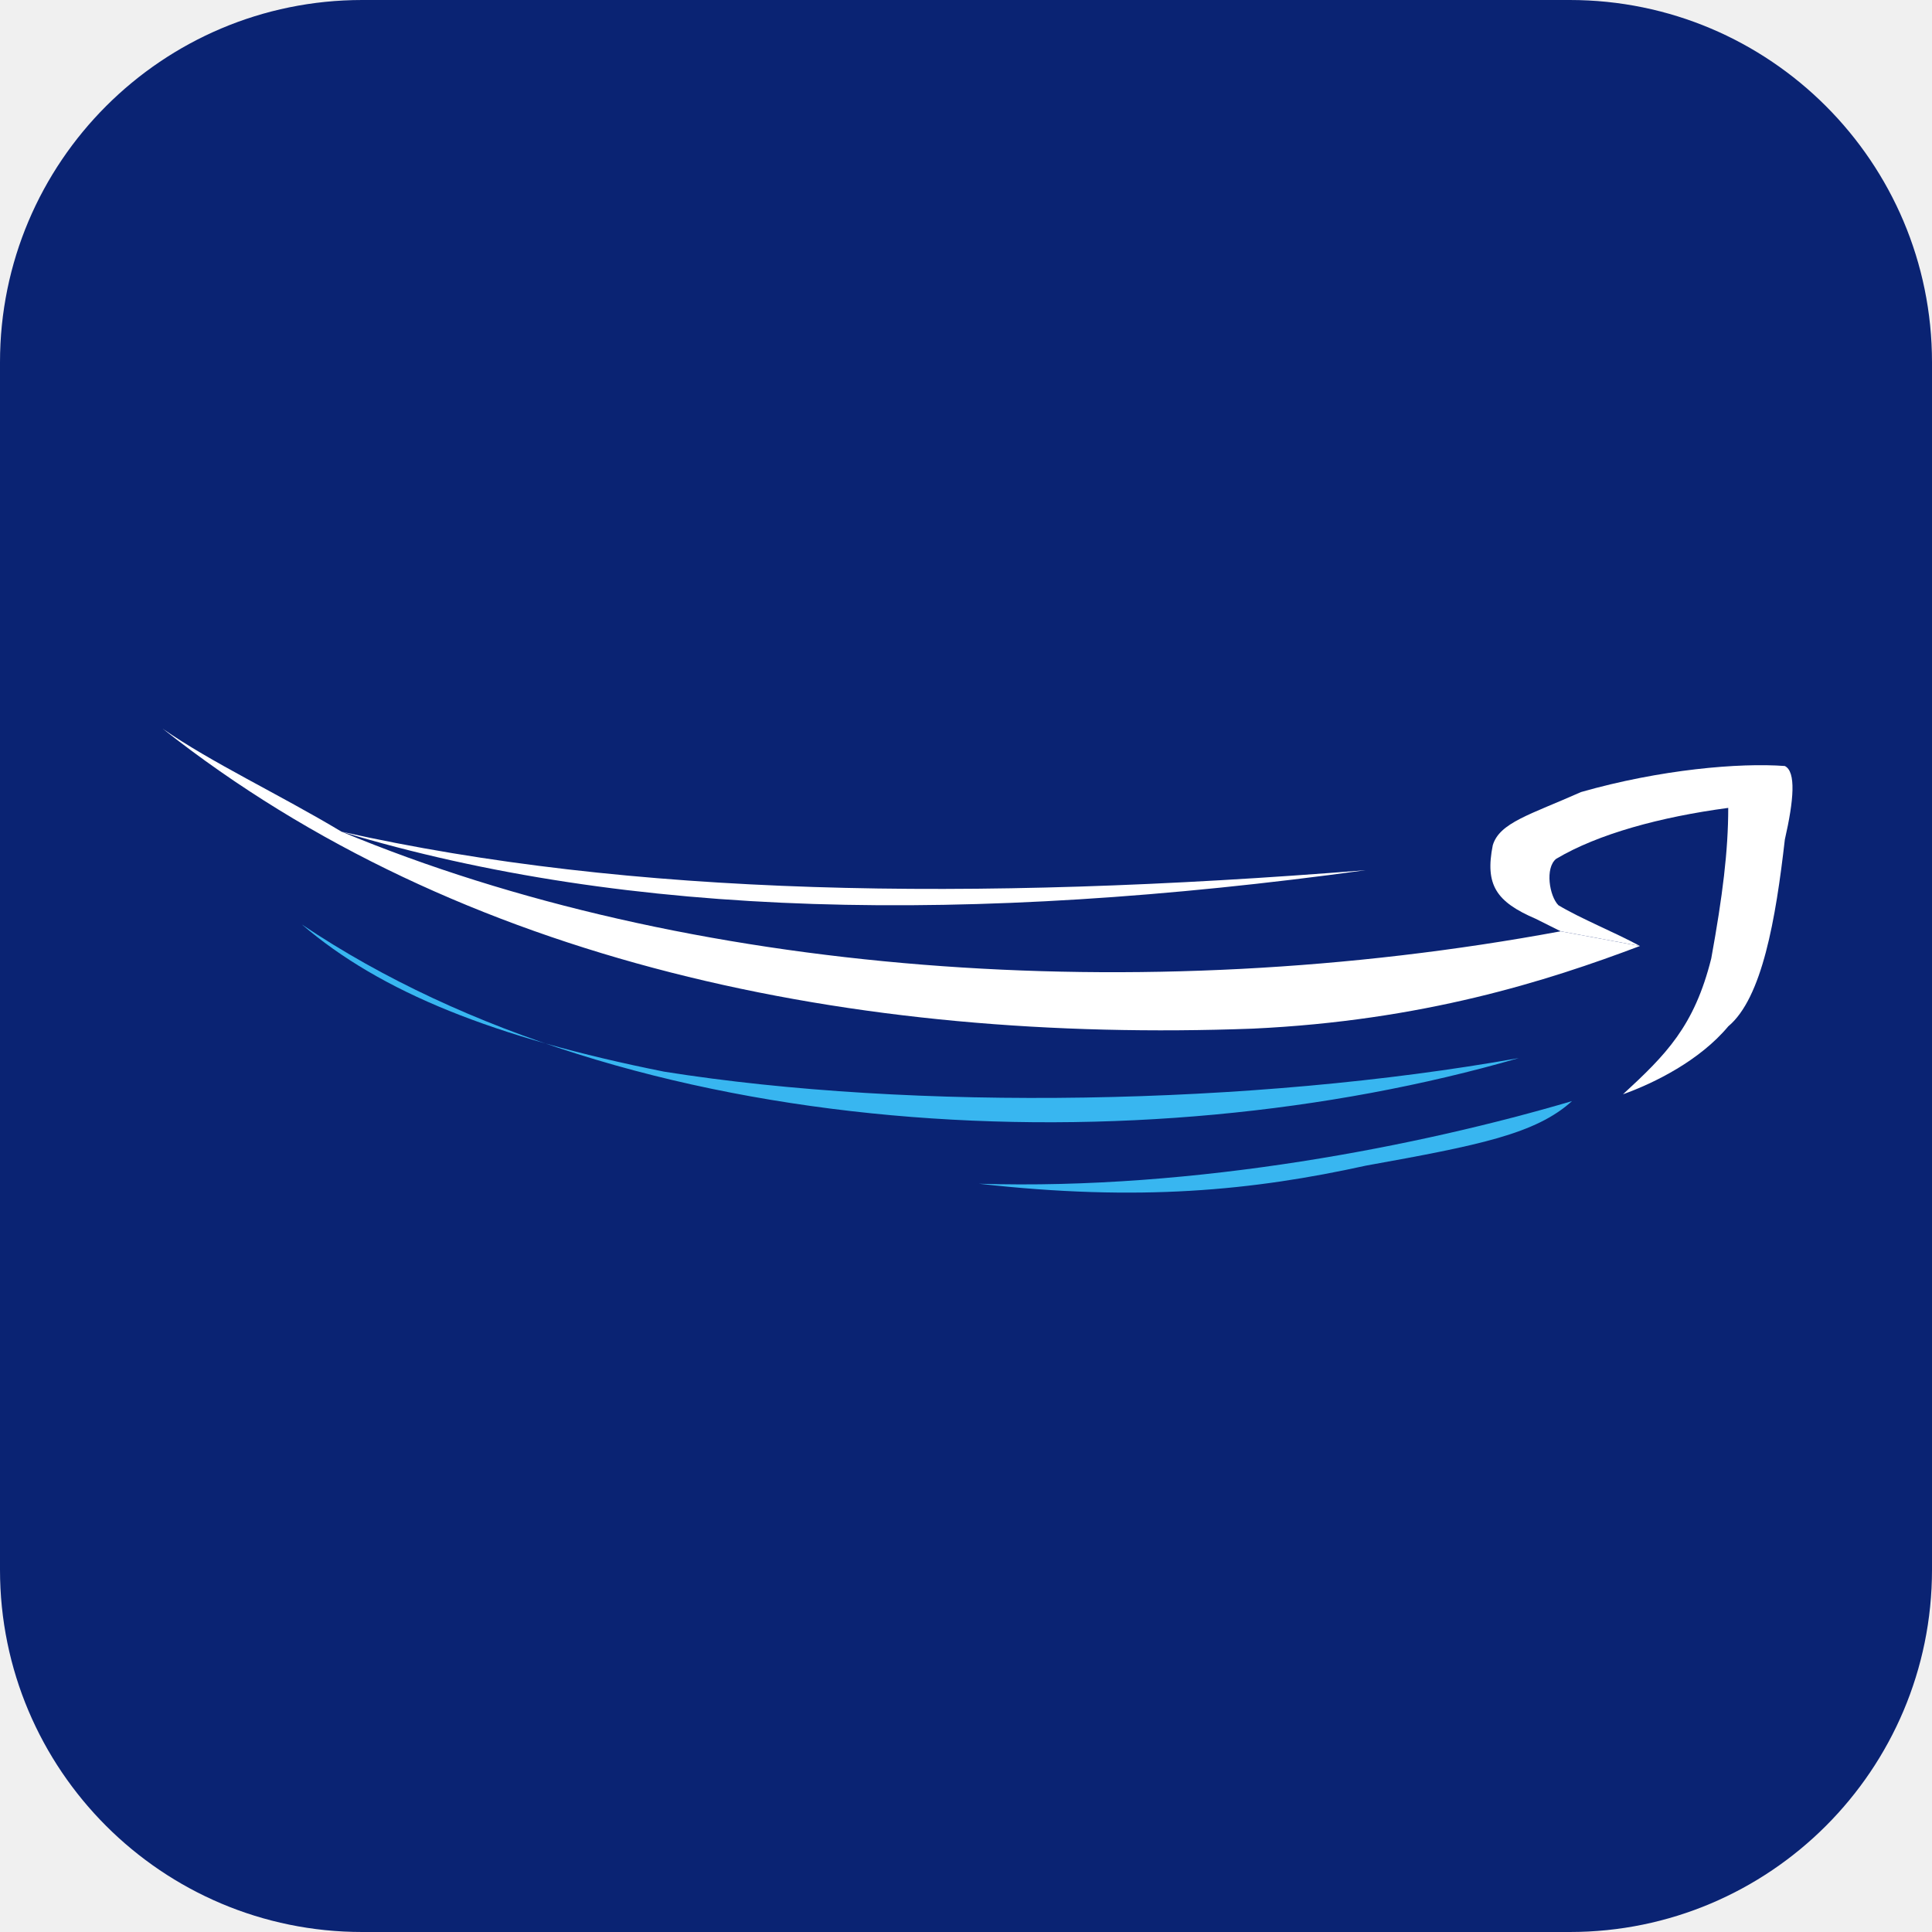
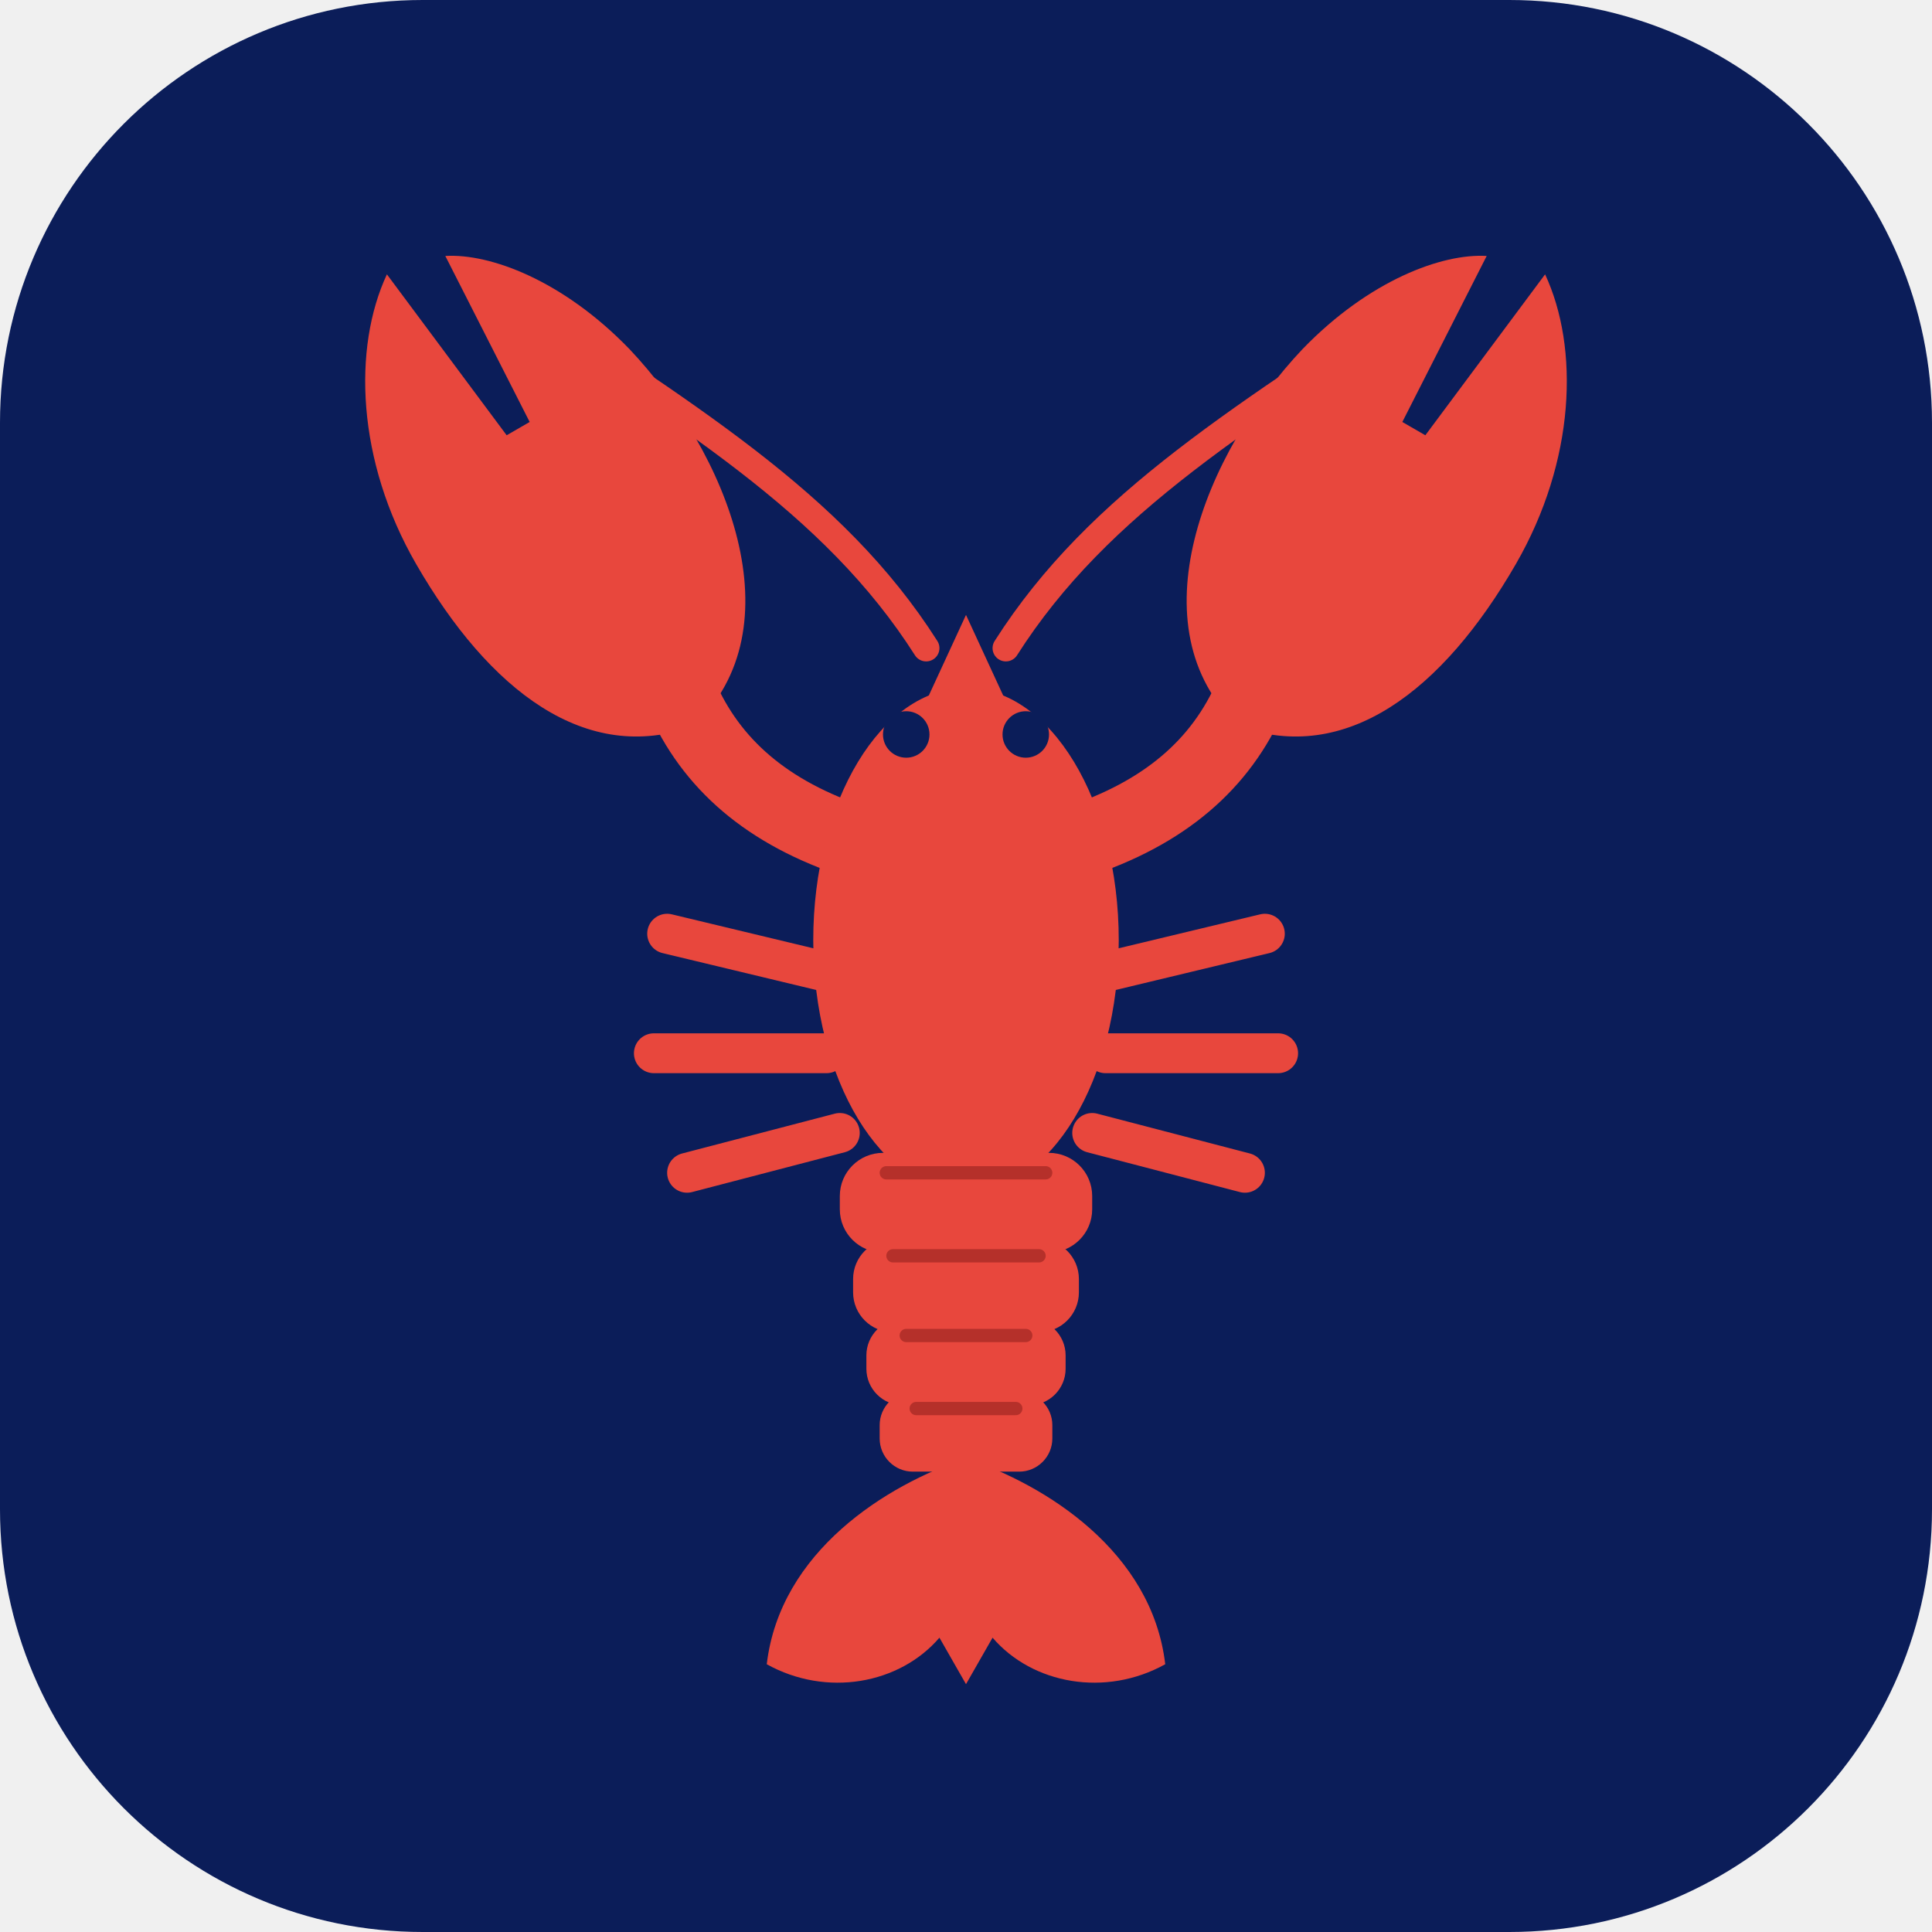
<svg xmlns="http://www.w3.org/2000/svg" viewBox="0 0 512 512">
-   <rect width="512" height="512" rx="96" fill="#0a2373" />
-   <g transform="translate(41 191) scale(0.30) translate(-30 -225)">
-     <path d="M37 232C300 440 650 510 1000 497C1150 490 1260 455 1342 424L1272 411C900 480 500 450 195 323C140 290 80 262 37 232ZM195 323C450 380 750 385 1100 357C750 405 450 400 195 323Z" fill="#ffffff" />
-     <path d="M1272 411L1250 400C1215 385 1205 370 1212 335C1218 315 1245 308 1290 288C1360 268 1430 262 1470 265C1480 270 1478 295 1470 330C1462 400 1450 470 1420 495C1395 525 1355 545 1327 555C1365 520 1390 495 1405 435C1415 380 1420 340 1420 302C1360 310 1305 325 1268 347C1258 355 1262 380 1270 388C1290 400 1320 412 1342 424Z" fill="#ffffff" />
-     <path d="M160 405C450 600 900 620 1235 523C1000 565 700 570 480 535C330 505 230 465 160 405Z" fill="#38b6f0" />
-     <path d="M758 634C950 640 1150 600 1282 561C1250 590 1200 600 1100 618C1000 640 900 650 758 634Z" fill="#38b6f0" />
+   <rect width="512" height="512" rx="112" fill="#0B1D59" />
+   <g transform="translate(256 258) scale(.88) translate(-256 -238)">
+     <path d="M284 200 C312 192 330 178 340 158" fill="none" stroke="#E8473D" stroke-width="22" stroke-linecap="round" />
+     <g transform="translate(340 160) rotate(30)">
+       <path d="M0 4 C-42 -6 -50 -62 -40 -104 C-33 -132 -18 -150 -6 -156 L-3 -100 L5 -100 L12 -160 C32 -146 48 -116 48 -80 C48 -36 34 -2 0 4 Z" fill="#E8473D" />
+     </g>
+     <path d="M296 238 L346 226 M298 262 L350 262 M294 286 L340 298" stroke="#E8473D" stroke-width="12" stroke-linecap="round" fill="none" />
+     <path d="M268 140 C296 96 340 70 400 30" fill="none" stroke="#E8473D" stroke-width="8" stroke-linecap="round" />
+     <g transform="translate(512 0) scale(-1 1)">
+       <path d="M284 200 C312 192 330 178 340 158" fill="none" stroke="#E8473D" stroke-width="22" stroke-linecap="round" />
+       <g transform="translate(340 160) rotate(30)">
+         <path d="M0 4 C-42 -6 -50 -62 -40 -104 C-33 -132 -18 -150 -6 -156 L-3 -100 L5 -100 L12 -160 C32 -146 48 -116 48 -80 C48 -36 34 -2 0 4 Z" fill="#E8473D" />
+       </g>
+       <path d="M296 238 L346 226 M298 262 L350 262 M294 286 L340 298" stroke="#E8473D" stroke-width="12" stroke-linecap="round" fill="none" />
+       <path d="M268 140 C296 96 340 70 400 30" fill="none" stroke="#E8473D" stroke-width="8" stroke-linecap="round" />
+     </g>
+     <path d="M256 130 L268 156 L244 156 Z" fill="#E8473D" />
+     <ellipse cx="256" cy="228" rx="46" ry="76" fill="#E8473D" />
+     <circle cx="238" cy="166" r="7" fill="#0B1D59" />
+     <circle cx="274" cy="166" r="7" fill="#0B1D59" />
+     <rect x="218" y="292" width="76" height="30" rx="13" fill="#E8473D" />
+     <rect x="222" y="318" width="68" height="28" rx="12" fill="#E8473D" />
+     <rect x="226" y="342" width="60" height="26" rx="11" fill="#E8473D" />
+     <rect x="230" y="364" width="52" height="24" rx="10" fill="#E8473D" />
+     <path d="M256 384 C232 392 200 412 196 446 C214 456 236 452 248 438 L256 452 L264 438 C276 452 298 456 316 446 C312 412 280 392 256 384 Z" fill="#E8473D" />
+     <path d="M232 298 L280 298 M234 323 L278 323 M238 347 L274 347 M241 369 L271 369" stroke="#B5302A" stroke-width="4" stroke-linecap="round" />
  </g>
</svg>
